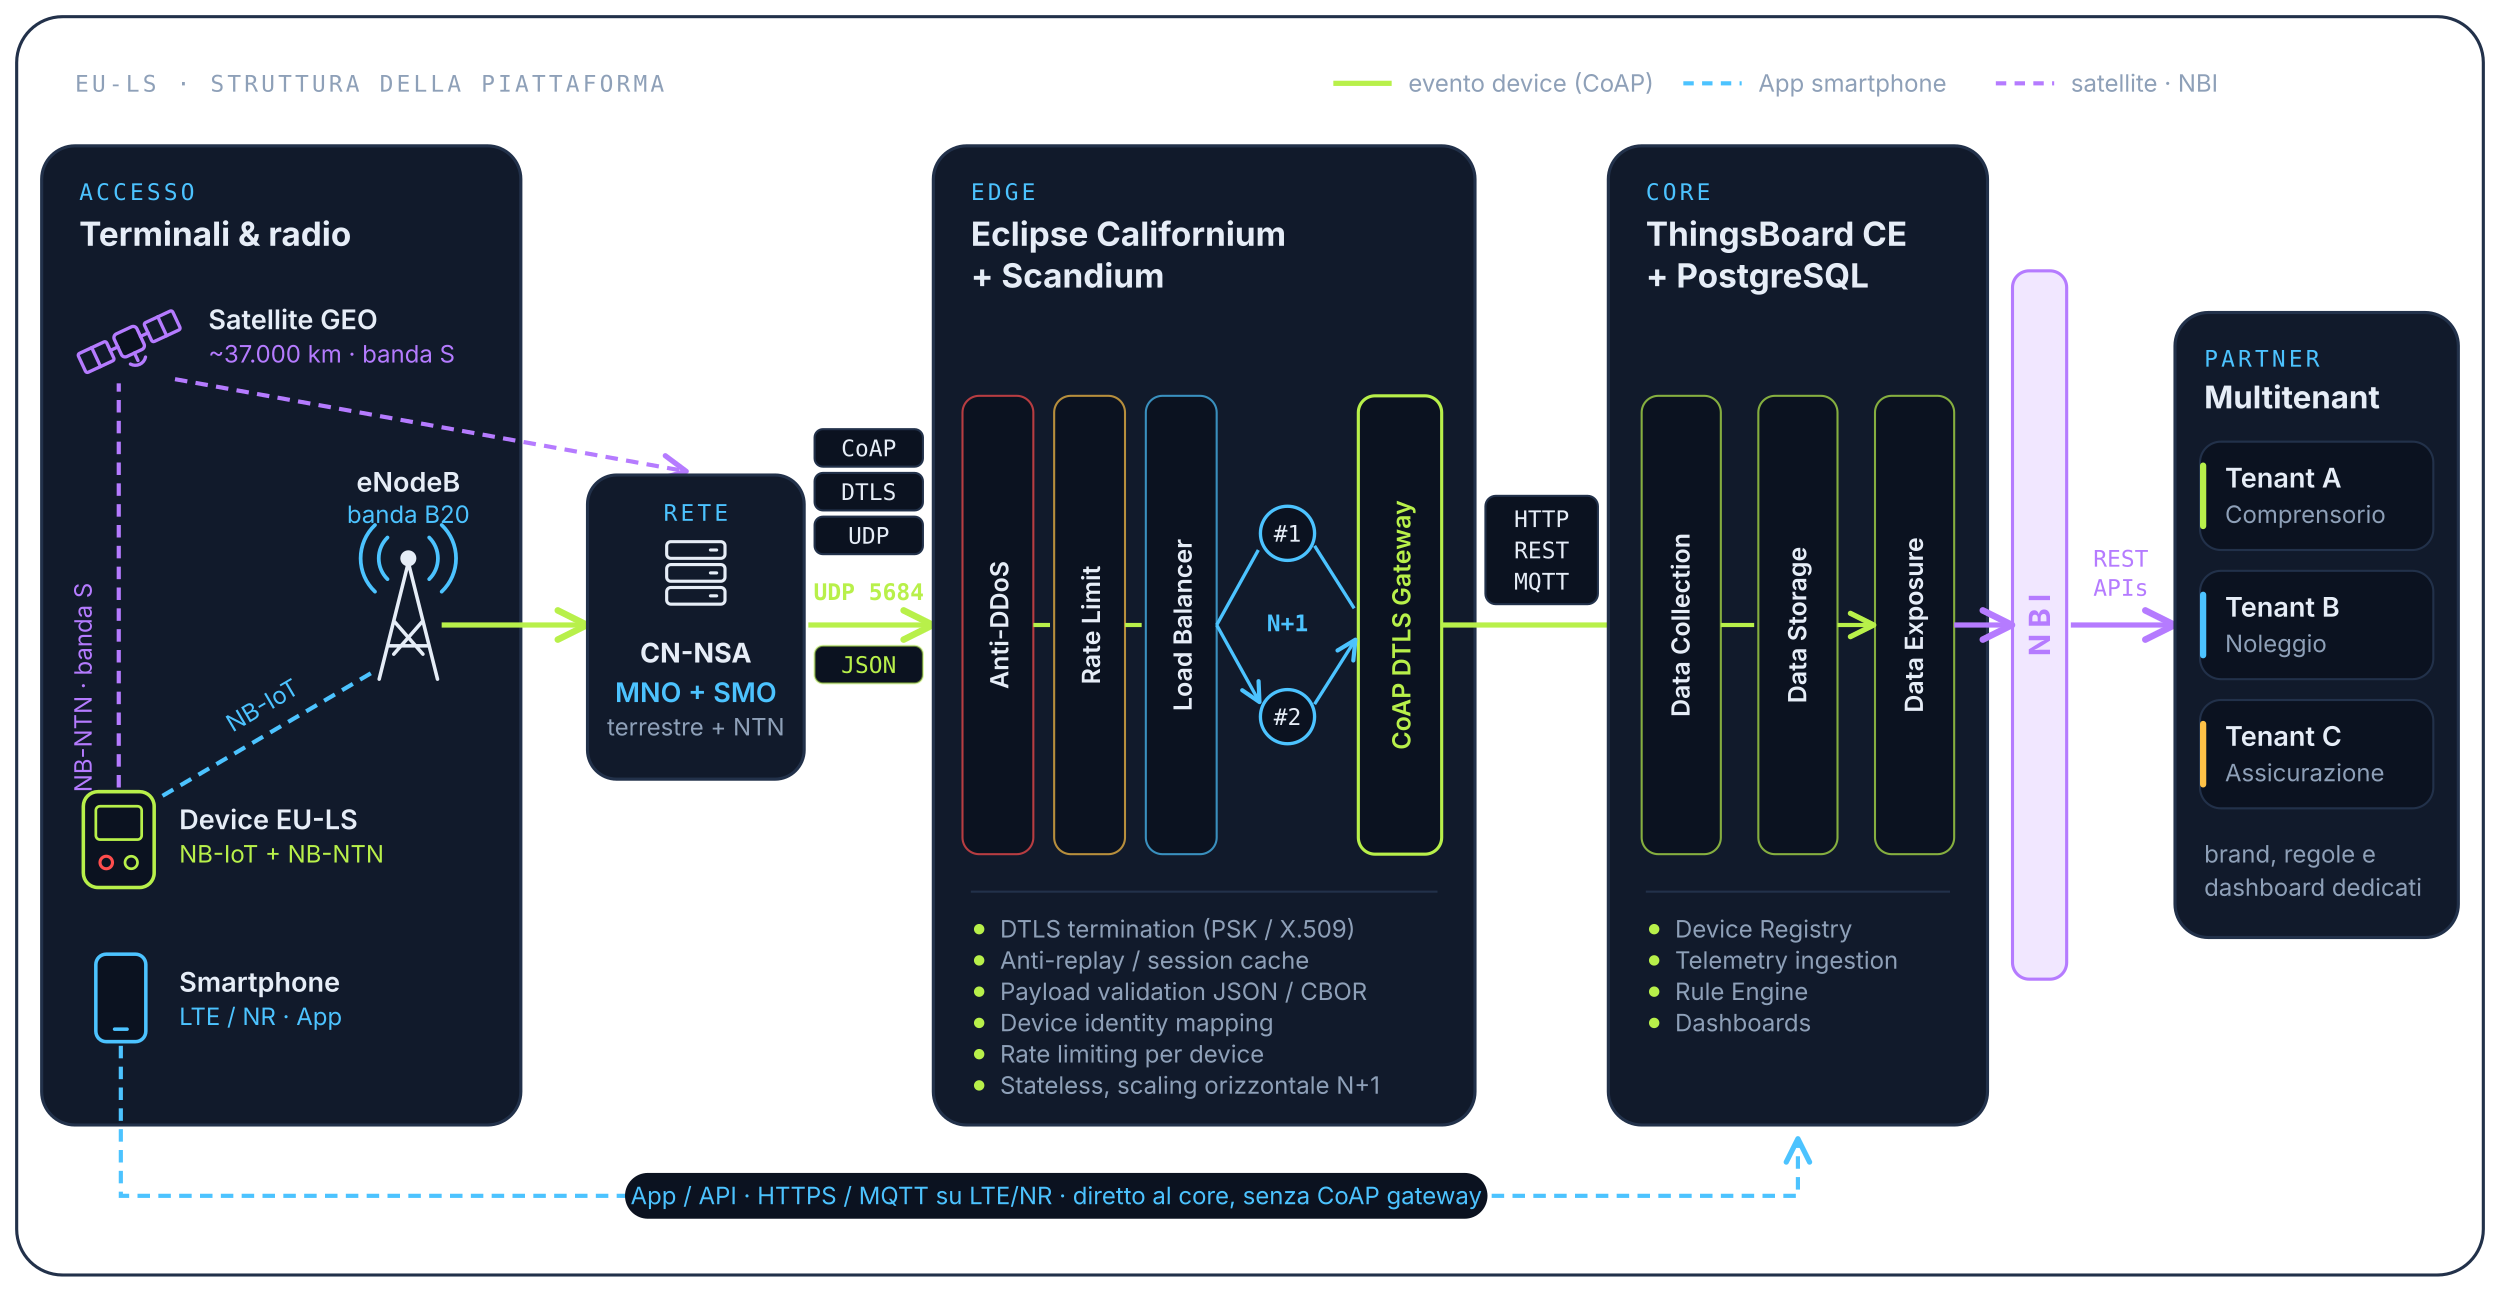
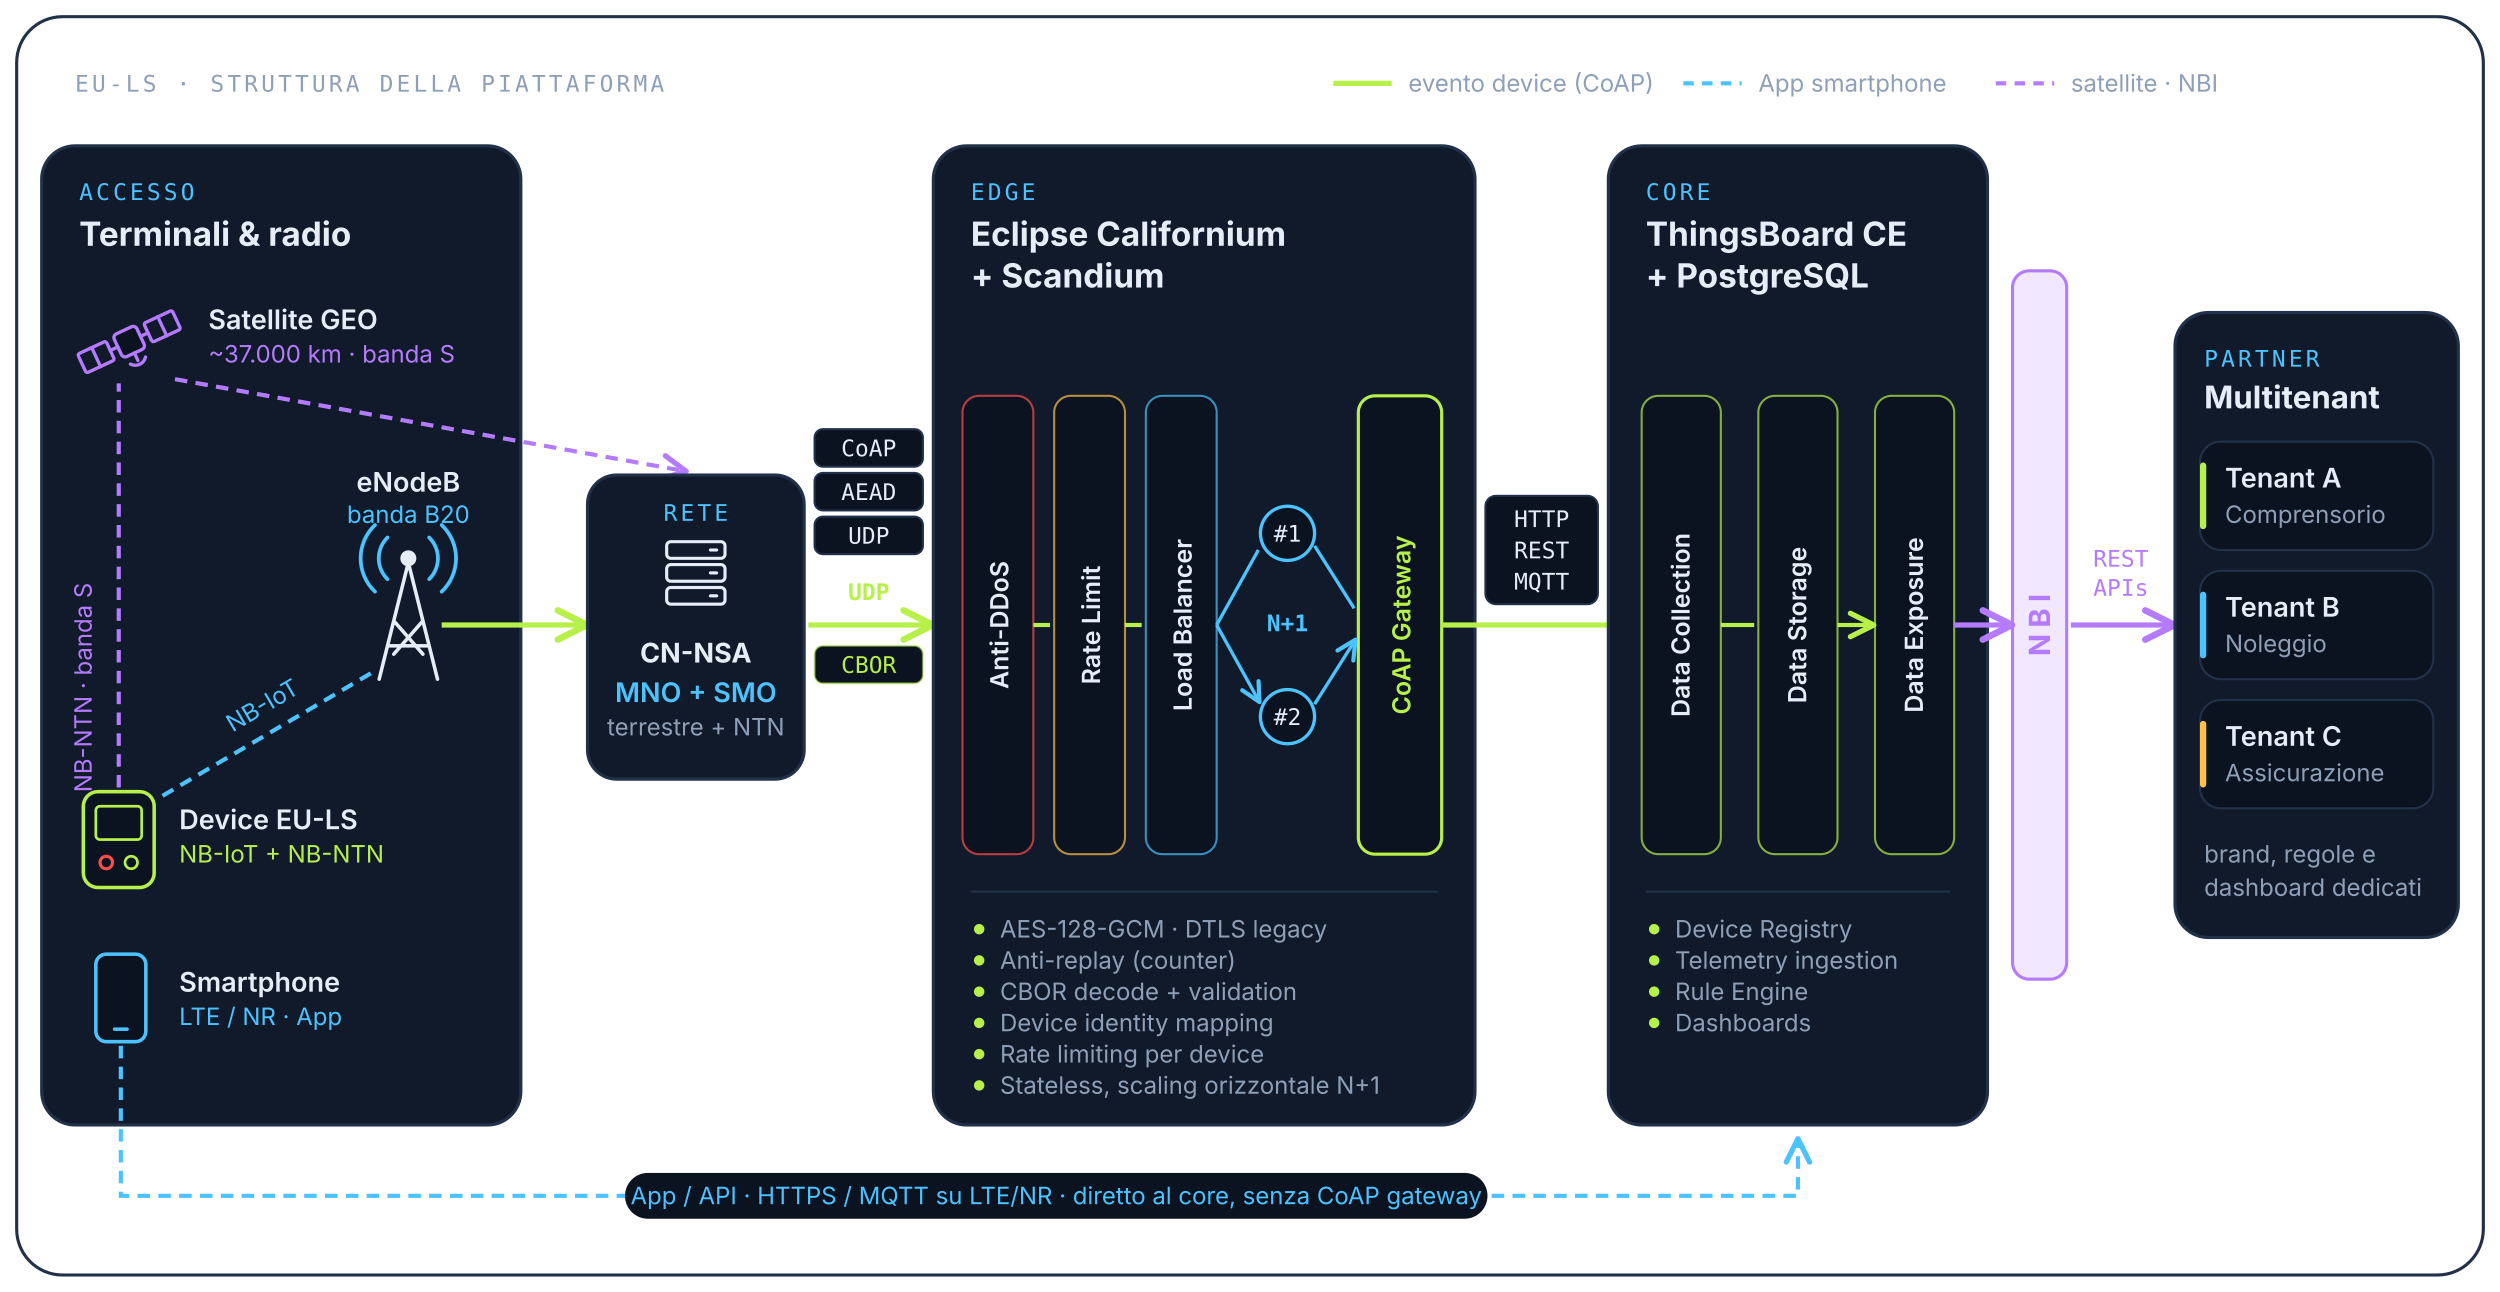
<svg xmlns="http://www.w3.org/2000/svg" viewBox="0 0 1200 620" role="img" aria-labelledby="pl-title pl-desc">
  <defs>
    <marker id="pl-arr" viewBox="0 0 10 10" refX="8" refY="5" markerWidth="7" markerHeight="7" orient="auto-start-reverse">
      <path d="M1 1 L9 5 L1 9" fill="none" stroke="#B8F04A" stroke-width="1.8" stroke-linecap="round" stroke-linejoin="round" />
    </marker>
    <marker id="pl-arr-b" viewBox="0 0 10 10" refX="8" refY="5" markerWidth="7" markerHeight="7" orient="auto-start-reverse">
      <path d="M1 1 L9 5 L1 9" fill="none" stroke="#4CC3FF" stroke-width="1.8" stroke-linecap="round" stroke-linejoin="round" />
    </marker>
    <marker id="pl-arr-v" viewBox="0 0 10 10" refX="8" refY="5" markerWidth="7" markerHeight="7" orient="auto-start-reverse">
      <path d="M1 1 L9 5 L1 9" fill="none" stroke="#B57BFF" stroke-width="1.8" stroke-linecap="round" stroke-linejoin="round" />
    </marker>
    <marker id="pl-arr-s" viewBox="0 0 10 10" refX="8" refY="5" markerWidth="6" markerHeight="6" orient="auto-start-reverse">
      <path d="M1 1 L9 5 L1 9" fill="none" stroke="#8EA0B8" stroke-width="1.8" stroke-linecap="round" stroke-linejoin="round" />
    </marker>
  </defs>
  <style>
  .pl-k{font-family:"JetBrains Mono",monospace;font-size:11px;letter-spacing:1.5px;fill:#8EA0B8}
  .pl-h{font-family:"Space Grotesk",Inter,sans-serif;font-weight:700;font-size:16px;fill:#E6EDF7}
  .pl-t{font-family:Inter,"Space Grotesk",sans-serif;font-size:13px;fill:#E6EDF7}
  .pl-s{font-family:Inter,"Space Grotesk",sans-serif;font-size:11.5px;fill:#8EA0B8}
  .pl-m{font-family:"JetBrains Mono",monospace;font-size:11px;fill:#E6EDF7}
  .pl-v{font-family:"Space Grotesk",Inter,sans-serif;font-size:12px;font-weight:600;fill:#E6EDF7}
  .pl-panel{fill:#111A2B;stroke:#22314A;stroke-width:1.5}
  .pl-in{fill:#0B1220;stroke:#22314A}
  .pl-flow{animation:pl-dash 1.4s linear infinite}
  @keyframes pl-dash{to{stroke-dashoffset:-20}}
  .pl-wave{fill:none;stroke:#4CC3FF;stroke-width:1.8;stroke-linecap:round;animation:pl-w 2.4s ease-in-out infinite}
  .pl-wave2{animation-delay:.4s}
  @keyframes pl-w{0%,100%{opacity:.25}50%{opacity:1}}
  @media (prefers-reduced-motion:reduce){.pl-flow,.pl-wave{animation:none}.pl-pk{display:none}}
</style>
  <rect x="8" y="8" width="1184" height="604" rx="22" fill="none" stroke="#22314A" stroke-width="1.5" />
  <text x="36" y="44" class="pl-k">EU-LS · STRUTTURA DELLA PIATTAFORMA</text>
  <line x1="640" y1="40" x2="668" y2="40" stroke="#B8F04A" stroke-width="2.5" />
  <text x="676" y="44" class="pl-s">evento device (CoAP)</text>
  <line x1="808" y1="40" x2="836" y2="40" stroke="#4CC3FF" stroke-width="2" stroke-dasharray="5 4" />
  <text x="844" y="44" class="pl-s">App smartphone</text>
  <line x1="958" y1="40" x2="986" y2="40" stroke="#B57BFF" stroke-width="2" stroke-dasharray="5 4" />
  <text x="994" y="44" class="pl-s">satellite · NBI</text>
  <rect x="20" y="70" width="230" height="470" rx="16" class="pl-panel" />
  <text x="38" y="96" class="pl-k" style="fill:#4CC3FF">ACCESSO</text>
  <text x="38" y="118" class="pl-h">Terminali &amp; radio</text>
  <g transform="translate(62 164) rotate(-25)" fill="none" stroke="#B57BFF" stroke-width="1.6" stroke-linecap="round" stroke-linejoin="round">
    <rect x="-6" y="-6" width="12" height="12" rx="2" fill="#0B1220" />
    <rect x="-25" y="-5" width="15" height="10" rx="1" />
    <path d="M-17.5 -5 V5 M-10 0 H-6" />
    <rect x="10" y="-5" width="15" height="10" rx="1" />
    <path d="M17.5 -5 V5 M6 0 H10" />
    <path d="M-4 10 A5 5 0 0 0 4 10 M0 6 V10" />
  </g>
  <text x="100" y="158" class="pl-t" style="font-weight:600">Satellite GEO</text>
  <text x="100" y="174" class="pl-s" style="fill:#B57BFF">~37.000 km · banda S</text>
  <text x="196" y="236" class="pl-t" text-anchor="middle" style="font-weight:600">eNodeB</text>
  <text x="196" y="251" class="pl-s" text-anchor="middle" style="fill:#4CC3FF">banda B20</text>
  <g fill="none" stroke="#E6EDF7" stroke-width="1.7" stroke-linecap="round" stroke-linejoin="round">
    <path d="M196 270 L182 326 M196 270 L210 326 M186 310 H206 M189 298 L203 314 M203 298 L189 314" />
    <circle cx="196" cy="268" r="3" fill="#E6EDF7" />
  </g>
  <path class="pl-wave" d="M186 258 A14 14 0 0 0 186 278 M206 258 A14 14 0 0 1 206 278" />
  <path class="pl-wave pl-wave2" d="M180 252 A22 22 0 0 0 180 284 M212 252 A22 22 0 0 1 212 284" />
  <g transform="translate(40 380)">
    <rect x="0" y="0" width="34" height="46" rx="7" fill="#0B1220" stroke="#B8F04A" stroke-width="1.7" />
    <rect x="6" y="7" width="22" height="16" rx="2" fill="none" stroke="#B8F04A" stroke-width="1.3" />
    <circle cx="11" cy="34" r="3" fill="none" stroke="#FF4D4D" stroke-width="1.5" />
    <circle cx="23" cy="34" r="3" fill="none" stroke="#B8F04A" stroke-width="1.3" />
  </g>
  <text x="86" y="398" class="pl-t" style="font-weight:600">Device EU-LS</text>
  <text x="86" y="414" class="pl-s" style="fill:#B8F04A">NB-IoT + NB-NTN</text>
  <g transform="translate(46 458)" fill="none" stroke="#4CC3FF" stroke-width="1.7" stroke-linecap="round" stroke-linejoin="round">
    <rect x="0" y="0" width="24" height="42" rx="5" fill="#0B1220" />
    <path d="M9 36 H15" />
  </g>
  <text x="86" y="476" class="pl-t" style="font-weight:600">Smartphone</text>
  <text x="86" y="492" class="pl-s" style="fill:#4CC3FF">LTE / NR · App</text>
  <path class="pl-flow" d="M57 378 V184" fill="none" stroke="#B57BFF" stroke-width="2" stroke-dasharray="6 4" />
  <text transform="translate(44 330) rotate(-90)" class="pl-s" text-anchor="middle" style="fill:#B57BFF">NB-NTN · banda S</text>
  <path class="pl-flow" d="M78 382 L180 322" fill="none" stroke="#4CC3FF" stroke-width="2" stroke-dasharray="6 4" />
  <text transform="translate(128 342) rotate(-30.5)" class="pl-s" text-anchor="middle" style="fill:#4CC3FF">NB-IoT</text>
  <path class="pl-flow" d="M84 182 L328 226" fill="none" stroke="#B57BFF" stroke-width="2" stroke-dasharray="6 4" marker-end="url(#pl-arr-v)" />
  <line x1="212" y1="300" x2="280" y2="300" stroke="#B8F04A" stroke-width="2.5" marker-end="url(#pl-arr)" />
  <rect x="282" y="228" width="104" height="146" rx="14" class="pl-panel" />
  <text x="334" y="250" class="pl-k" text-anchor="middle" style="fill:#4CC3FF">RETE</text>
  <g transform="translate(320 260)" fill="none" stroke="#E6EDF7" stroke-width="1.5" stroke-linecap="round">
    <rect x="0" y="0" width="28" height="8" rx="2" />
    <rect x="0" y="11" width="28" height="8" rx="2" />
    <rect x="0" y="22" width="28" height="8" rx="2" />
    <path d="M21 4 H24 M21 15 H24 M21 26 H24" />
  </g>
  <text x="334" y="318" class="pl-t" text-anchor="middle" style="font-weight:700">CN-NSA</text>
  <text x="334" y="337" class="pl-t" text-anchor="middle" style="fill:#4CC3FF;font-weight:600">MNO + SMO</text>
  <text x="334" y="353" class="pl-s" text-anchor="middle">terrestre + NTN</text>
  <g class="pl-m" text-anchor="middle">
    <rect x="391" y="206" width="52" height="18" rx="4" class="pl-in" />
    <text x="417" y="219">CoAP</text>
    <rect x="391" y="227" width="52" height="18" rx="4" class="pl-in" />
-     <text x="417" y="240">DTLS</text>
+     <text x="417" y="240">AEAD</text>
    <rect x="391" y="248" width="52" height="18" rx="4" class="pl-in" />
    <text x="417" y="261">UDP</text>
-     <text x="417" y="288" style="fill:#B8F04A;font-weight:700">UDP 5684</text>
+     <text x="417" y="288" style="fill:#B8F04A;font-weight:700">UDP</text>
    <rect x="391" y="310" width="52" height="18" rx="4" class="pl-in" style="stroke:#B8F04A;stroke-opacity:.5" />
-     <text x="417" y="323" style="fill:#B8F04A">JSON</text>
+     <text x="417" y="323" style="fill:#B8F04A">CBOR</text>
  </g>
  <line x1="388" y1="300" x2="446" y2="300" stroke="#B8F04A" stroke-width="2.5" marker-end="url(#pl-arr)" />
  <rect x="448" y="70" width="260" height="470" rx="16" class="pl-panel" />
  <text x="466" y="96" class="pl-k" style="fill:#4CC3FF">EDGE</text>
  <text x="466" y="118" class="pl-h">Eclipse Californium</text>
  <text x="466" y="138" class="pl-h">+ Scandium</text>
  <g>
    <rect x="462" y="190" width="34" height="220" rx="8" fill="#0B1220" stroke="#FF4D4D" stroke-opacity=".7" />
    <text transform="translate(484 300) rotate(-90)" class="pl-v" text-anchor="middle">Anti-DDoS</text>
    <rect x="506" y="190" width="34" height="220" rx="8" fill="#0B1220" stroke="#FFC247" stroke-opacity=".7" />
    <text transform="translate(528 300) rotate(-90)" class="pl-v" text-anchor="middle">Rate Limit</text>
    <rect x="550" y="190" width="34" height="220" rx="8" fill="#0B1220" stroke="#4CC3FF" stroke-opacity=".7" />
    <text transform="translate(572 300) rotate(-90)" class="pl-v" text-anchor="middle">Load Balancer</text>
    <rect x="652" y="190" width="40" height="220" rx="8" fill="#0B1220" stroke="#B8F04A" stroke-width="1.5" />
-     <text transform="translate(677 300) rotate(-90)" class="pl-v" text-anchor="middle" style="fill:#B8F04A">CoAP DTLS Gateway</text>
+     <text transform="translate(677 300) rotate(-90)" class="pl-v" text-anchor="middle" style="fill:#B8F04A">CoAP Gateway</text>
  </g>
  <path d="M496 300 H504 M540 300 H548" stroke="#B8F04A" stroke-width="2" />
  <path d="M584 300 L604 264 M584 300 L604 336" fill="none" stroke="#4CC3FF" stroke-width="1.6" marker-end="url(#pl-arr-b)" />
  <circle cx="618" cy="256" r="13" fill="#0B1220" stroke="#4CC3FF" stroke-width="1.6" />
  <text x="618" y="260" class="pl-m" text-anchor="middle">#1</text>
  <circle cx="618" cy="344" r="13" fill="#0B1220" stroke="#4CC3FF" stroke-width="1.6" />
  <text x="618" y="348" class="pl-m" text-anchor="middle">#2</text>
  <path d="M631 262 L650 292 M631 338 L650 308" fill="none" stroke="#4CC3FF" stroke-width="1.6" marker-end="url(#pl-arr-b)" />
  <text x="618" y="303" class="pl-m" text-anchor="middle" style="fill:#4CC3FF;font-weight:700">N+1</text>
  <line x1="466" y1="428" x2="690" y2="428" stroke="#22314A" />
  <g class="pl-s">
    <circle cx="470" cy="446" r="2.5" fill="#B8F04A" />
-     <text x="480" y="450">DTLS termination (PSK / X.509)</text>
+     <text x="480" y="450">AES-128-GCM · DTLS legacy</text>
    <circle cx="470" cy="461" r="2.5" fill="#B8F04A" />
-     <text x="480" y="465">Anti-replay / session cache</text>
+     <text x="480" y="465">Anti-replay (counter)</text>
    <circle cx="470" cy="476" r="2.5" fill="#B8F04A" />
-     <text x="480" y="480">Payload validation JSON / CBOR</text>
+     <text x="480" y="480">CBOR decode + validation</text>
    <circle cx="470" cy="491" r="2.5" fill="#B8F04A" />
    <text x="480" y="495">Device identity mapping</text>
    <circle cx="470" cy="506" r="2.5" fill="#B8F04A" />
    <text x="480" y="510">Rate limiting per device</text>
    <circle cx="470" cy="521" r="2.5" fill="#B8F04A" />
    <text x="480" y="525">Stateless, scaling orizzontale N+1</text>
  </g>
  <rect x="713" y="238" width="54" height="52" rx="5" class="pl-in" />
  <text x="740" y="253" class="pl-m" text-anchor="middle">HTTP</text>
  <text x="740" y="268" class="pl-m" text-anchor="middle">REST</text>
  <text x="740" y="283" class="pl-m" text-anchor="middle">MQTT</text>
  <line x1="692" y1="300" x2="786" y2="300" stroke="#B8F04A" stroke-width="2.5" marker-end="url(#pl-arr)" />
  <rect x="772" y="70" width="182" height="470" rx="16" class="pl-panel" />
  <text x="790" y="96" class="pl-k" style="fill:#4CC3FF">CORE</text>
  <text x="790" y="118" class="pl-h">ThingsBoard CE</text>
  <text x="790" y="138" class="pl-h">+ PostgreSQL</text>
  <rect x="788" y="190" width="38" height="220" rx="8" fill="#0B1220" stroke="#B8F04A" stroke-opacity=".7" />
  <text transform="translate(811 300) rotate(-90)" class="pl-v" text-anchor="middle">Data Collection</text>
  <rect x="844" y="190" width="38" height="220" rx="8" fill="#0B1220" stroke="#B8F04A" stroke-opacity=".7" />
  <text transform="translate(867 300) rotate(-90)" class="pl-v" text-anchor="middle">Data Storage</text>
  <rect x="900" y="190" width="38" height="220" rx="8" fill="#0B1220" stroke="#B8F04A" stroke-opacity=".7" />
  <text transform="translate(923 300) rotate(-90)" class="pl-v" text-anchor="middle">Data Exposure</text>
  <path d="M826 300 H842 M882 300 H898" stroke="#B8F04A" stroke-width="2" marker-end="url(#pl-arr)" />
  <line x1="790" y1="428" x2="936" y2="428" stroke="#22314A" />
  <g class="pl-s">
    <circle cx="794" cy="446" r="2.5" fill="#B8F04A" />
    <text x="804" y="450">Device Registry</text>
    <circle cx="794" cy="461" r="2.5" fill="#B8F04A" />
    <text x="804" y="465">Telemetry ingestion</text>
    <circle cx="794" cy="476" r="2.5" fill="#B8F04A" />
    <text x="804" y="480">Rule Engine</text>
    <circle cx="794" cy="491" r="2.5" fill="#B8F04A" />
    <text x="804" y="495">Dashboards</text>
  </g>
  <line x1="938" y1="300" x2="964" y2="300" stroke="#B57BFF" stroke-width="2.5" marker-end="url(#pl-arr-v)" />
  <rect x="966" y="130" width="26" height="340" rx="8" fill="#B57BFF" fill-opacity=".18" stroke="#B57BFF" stroke-width="1.5" />
  <text transform="translate(984 300) rotate(-90)" text-anchor="middle" style="font-family:'Space Grotesk',Inter,sans-serif;font-weight:700;font-size:14px;letter-spacing:3px;fill:#B57BFF">NBI</text>
  <text x="1018" y="272" class="pl-m" text-anchor="middle" style="fill:#B57BFF">REST</text>
  <text x="1018" y="286" class="pl-m" text-anchor="middle" style="fill:#B57BFF">APIs</text>
  <line x1="994" y1="300" x2="1042" y2="300" stroke="#B57BFF" stroke-width="2.5" marker-end="url(#pl-arr-v)" />
  <rect x="1044" y="150" width="136" height="300" rx="16" class="pl-panel" />
  <text x="1058" y="176" class="pl-k" style="fill:#4CC3FF">PARTNER</text>
  <text x="1058" y="196" class="pl-h" style="font-size:15px">Multitenant</text>
  <g>
    <rect x="1056" y="212" width="112" height="52" rx="10" class="pl-in" />
    <rect x="1056" y="222" width="3" height="32" rx="1.5" fill="#B8F04A" />
    <text x="1068" y="234" class="pl-t" style="font-weight:600">Tenant A</text>
    <text x="1068" y="251" class="pl-s">Comprensorio</text>
    <rect x="1056" y="274" width="112" height="52" rx="10" class="pl-in" />
    <rect x="1056" y="284" width="3" height="32" rx="1.5" fill="#4CC3FF" />
    <text x="1068" y="296" class="pl-t" style="font-weight:600">Tenant B</text>
    <text x="1068" y="313" class="pl-s">Noleggio</text>
    <rect x="1056" y="336" width="112" height="52" rx="10" class="pl-in" />
    <rect x="1056" y="346" width="3" height="32" rx="1.5" fill="#FFC247" />
    <text x="1068" y="358" class="pl-t" style="font-weight:600">Tenant C</text>
    <text x="1068" y="375" class="pl-s">Assicurazione</text>
  </g>
  <text x="1058" y="414" class="pl-s">brand, regole e</text>
  <text x="1058" y="430" class="pl-s">dashboard dedicati</text>
  <path class="pl-flow" d="M58 502 V574 H863 V548" fill="none" stroke="#4CC3FF" stroke-width="2" stroke-dasharray="6 4" marker-end="url(#pl-arr-b)" />
  <rect x="300" y="563" width="414" height="22" rx="11" fill="#0B1220" />
  <text x="507" y="578" class="pl-s" text-anchor="middle" style="fill:#4CC3FF">App / API · HTTPS / MQTT su LTE/NR · diretto al core, senza CoAP gateway</text>
  <g class="pl-pk">
    <rect x="-6" y="-4" width="12" height="8" rx="2.5" fill="#E6EDF7" opacity="0">
      <animateMotion dur="1.6s" begin="0s" repeatCount="indefinite" path="M216 300 H266" />
      <animate attributeName="opacity" values="0;1;1;0" keyTimes="0;0.15;0.8;1" dur="1.6s" begin="0s" repeatCount="indefinite" />
    </rect>
    <rect x="-6" y="-4" width="12" height="8" rx="2.5" fill="#E6EDF7" opacity="0">
      <animateMotion dur="1.6s" begin="0.4s" repeatCount="indefinite" path="M392 300 H432" />
      <animate attributeName="opacity" values="0;1;1;0" keyTimes="0;0.15;0.8;1" dur="1.6s" begin="0.4s" repeatCount="indefinite" />
    </rect>
    <rect x="-6" y="-4" width="12" height="8" rx="2.5" fill="#E6EDF7" opacity="0">
      <animateMotion dur="1.6s" begin="0.8s" repeatCount="indefinite" path="M696 300 H772" />
      <animate attributeName="opacity" values="0;1;1;0" keyTimes="0;0.15;0.8;1" dur="1.6s" begin="0.8s" repeatCount="indefinite" />
    </rect>
    <rect x="-6" y="-4" width="12" height="8" rx="2.5" fill="#E6EDF7" opacity="0">
      <animateMotion dur="1.6s" begin="1.2s" repeatCount="indefinite" path="M996 300 H1030" />
      <animate attributeName="opacity" values="0;1;1;0" keyTimes="0;0.15;0.8;1" dur="1.6s" begin="1.2s" repeatCount="indefinite" />
    </rect>
  </g>
</svg>
